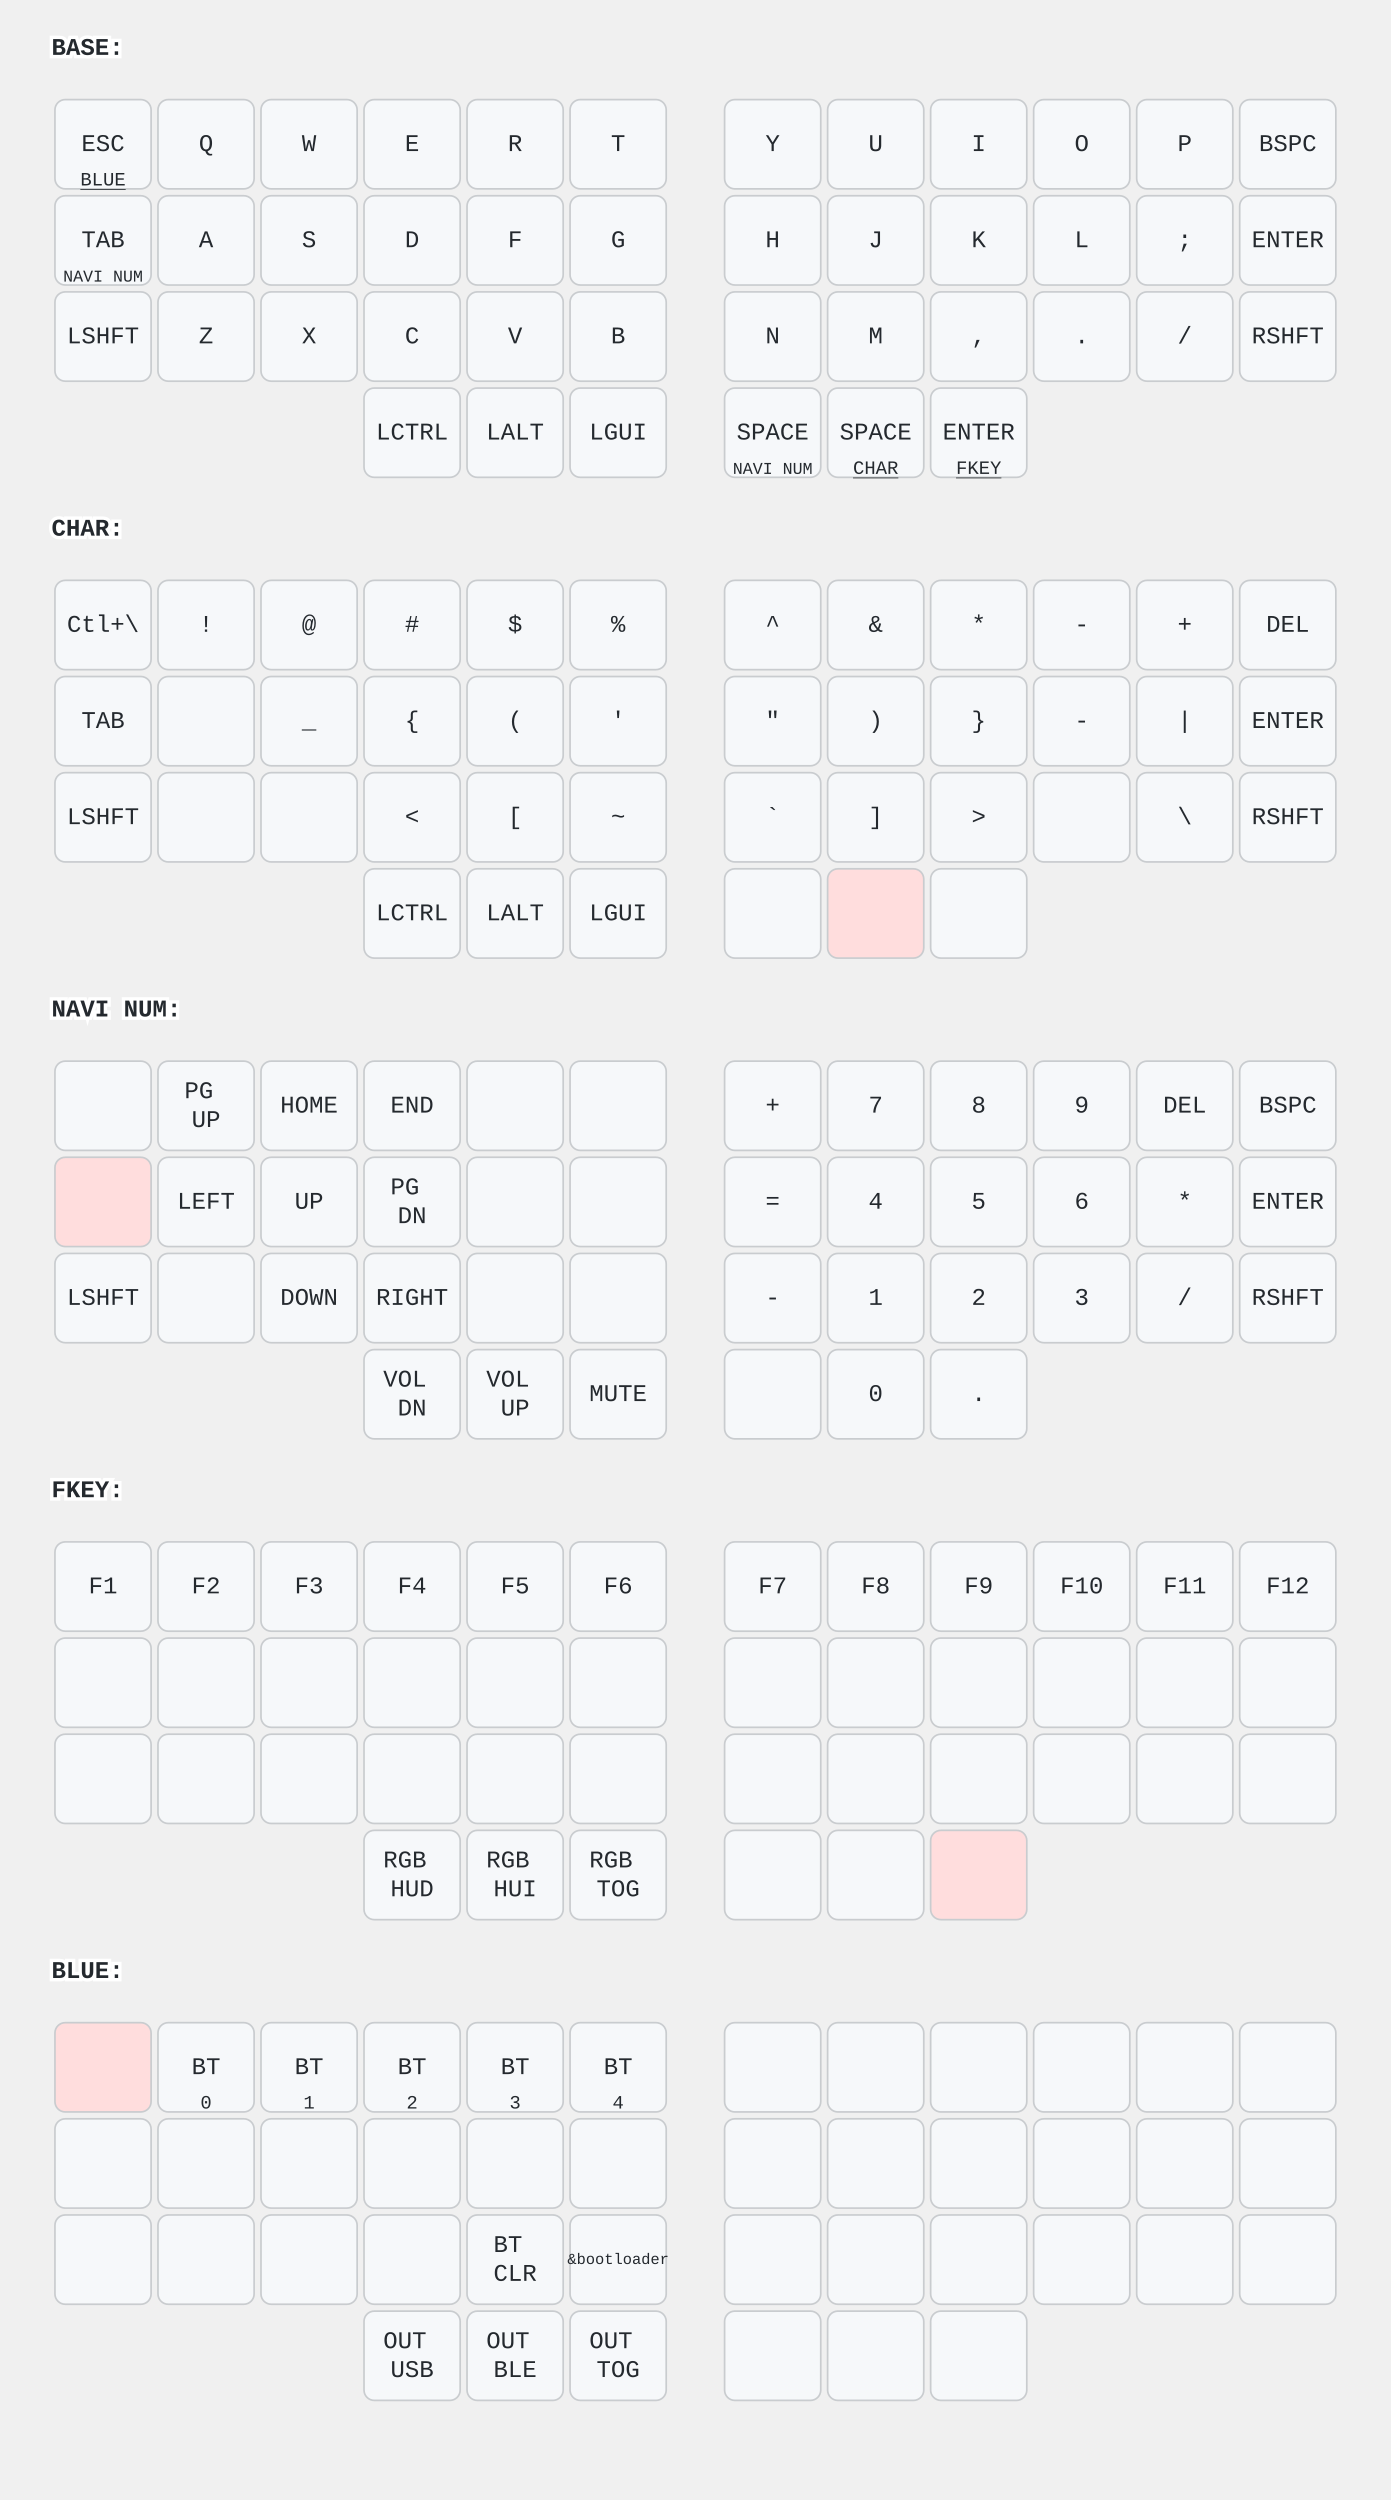
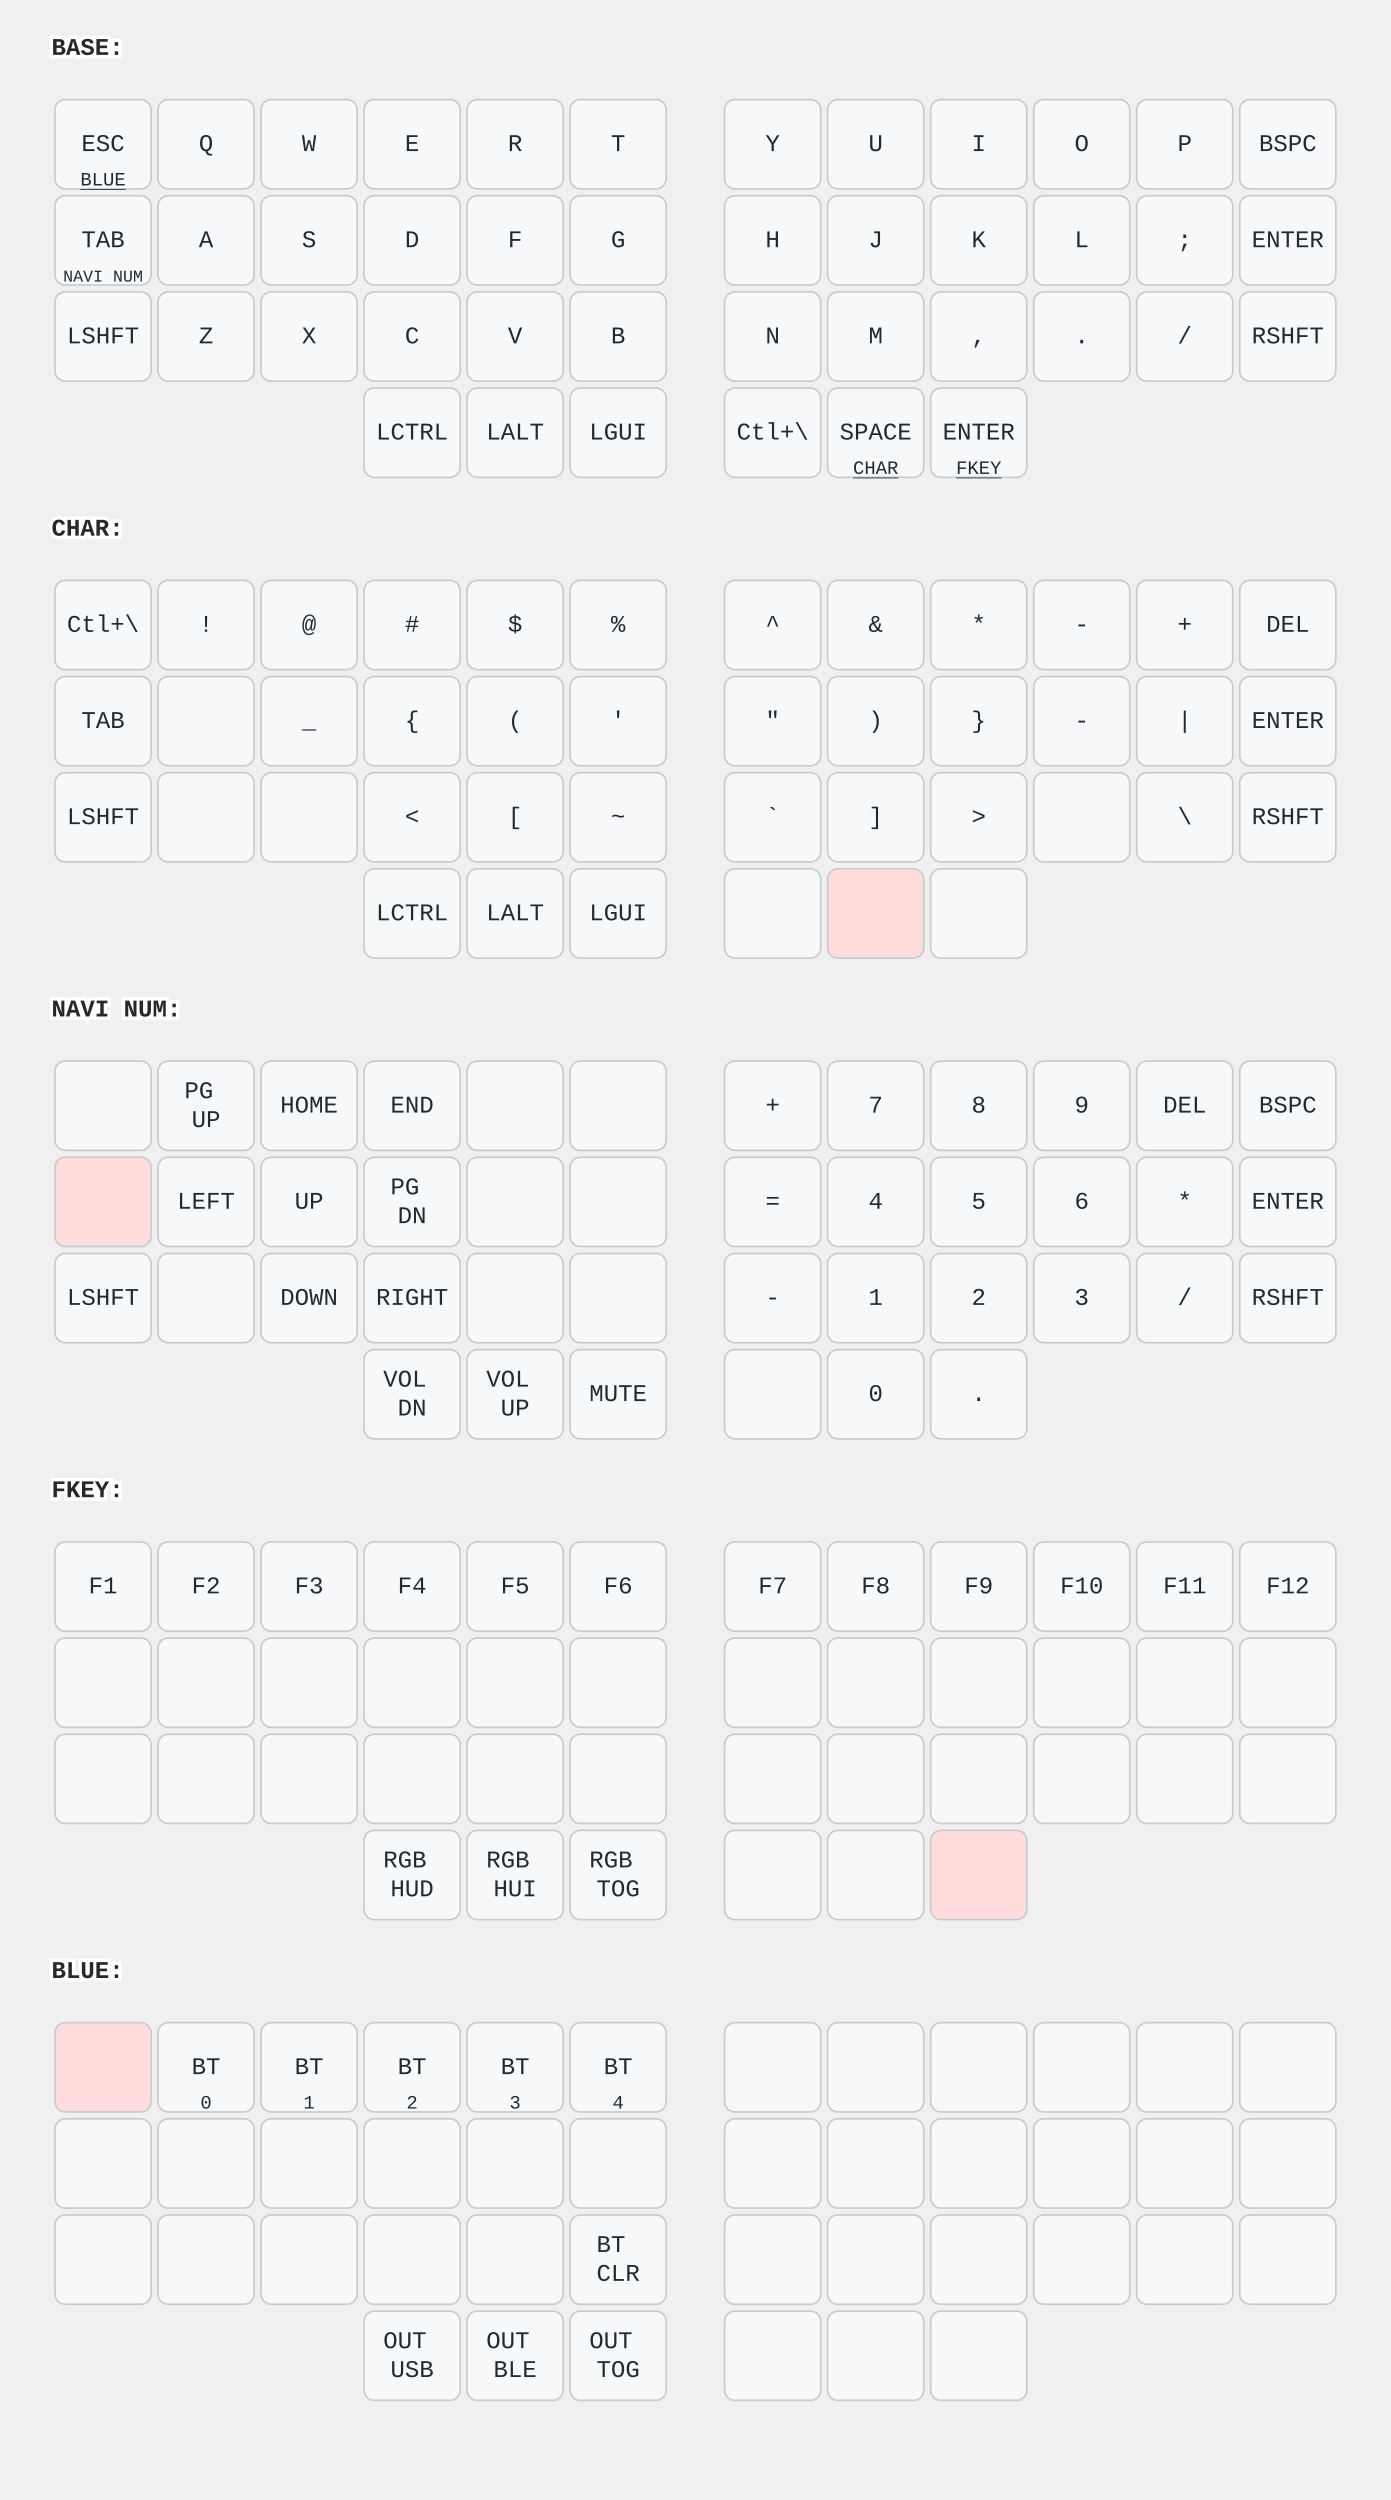
<svg xmlns="http://www.w3.org/2000/svg" width="810" height="1456" viewBox="0 0 810 1456" class="keymap">
  <style>/* inherit to force styles through use tags */
svg path {
    fill: inherit;
}

/* font and background color specifications */
svg.keymap {
    font-family: SFMono-Regular,Consolas,Liberation Mono,Menlo,monospace;
    font-size: 14px;
    font-kerning: normal;
    text-rendering: optimizeLegibility;
    fill: #24292e;
}

/* default key styling */
rect.key {
    fill: #f6f8fa;
}

rect.key, rect.combo {
    stroke: #c9cccf;
    stroke-width: 1;
}

/* default key side styling, only used is draw_key_sides is set */
rect.side {
    filter: brightness(90%);
}

/* color accent for combo boxes */
rect.combo, rect.combo-separate {
    fill: #cdf;
}

/* color accent for held keys */
rect.held, rect.combo.held {
    fill: #fdd;
}

/* color accent for ghost (optional) keys */
rect.ghost, rect.combo.ghost {
    stroke-dasharray: 4, 4;
    stroke-width: 2;
}

text {
    text-anchor: middle;
    dominant-baseline: middle;
}

/* styling for layer labels */
text.label {
    font-weight: bold;
    text-anchor: start;
    stroke: white;
    stroke-width: 4;
    paint-order: stroke;
}

/* styling for optional footer */
text.footer {
    text-anchor: end;
    dominant-baseline: auto;
    stroke: white;
    stroke-width: 4;
    paint-order: stroke;
}

/* styling for combo tap, and key non-tap label text */
text.combo, text.hold, text.shifted, text.left, text.right, text.tl, text.tr, text.bl, text.br {
    font-size: 11px;
}

text.hold, text.bl, text.br {
    text-anchor: middle;
    dominant-baseline: auto;
}

text.shifted, text.tl, text.tr {
    text-anchor: middle;
    dominant-baseline: hanging;
}

text.left, text.tl, text.bl {
    text-anchor: start;
}

text.right, text.tr, text.br {
    text-anchor: end;
}

text.layer-activator {
    text-decoration: underline;
}

/* styling for hold/shifted label text in combo box */
text.combo.hold, text.combo.shifted, text.combo.left, text.combo.right {
    font-size: 8px;
}

/* lighter symbol for transparent keys */
text.trans {
    fill: #7b7e81;
}

/* styling for combo dendrons */
path.combo {
    stroke-width: 1;
    stroke: gray;
    fill: none;
}

/* Start Tabler Icons Cleanup */
/* cannot use height/width with glyphs */
.icon-tabler &gt; path {
    fill: inherit;
    stroke: inherit;
    stroke-width: 2;
}
/* hide tabler's default box */
.icon-tabler &gt; path[stroke="none"][fill="none"] {
    visibility: hidden;
}
/* End Tabler Icons Cleanup */
</style>
  <g transform="translate(30, 0)" class="layer-BASE">
    <text x="0" y="28" class="label" id="BASE">BASE:</text>
    <g transform="translate(0, 56)">
      <g transform="translate(30, 28)" class="key keypos-0">
        <rect rx="6" ry="6" x="-28" y="-26" width="56" height="52" class="key" />
        <text x="0" y="0" class="key tap">ESC</text>
        <a href="#BLUE">
          <text x="0" y="24" class="key hold layer-activator">BLUE</text>
        </a>
      </g>
      <g transform="translate(90, 28)" class="key keypos-1">
        <rect rx="6" ry="6" x="-28" y="-26" width="56" height="52" class="key" />
        <text x="0" y="0" class="key tap">Q</text>
      </g>
      <g transform="translate(150, 28)" class="key keypos-2">
        <rect rx="6" ry="6" x="-28" y="-26" width="56" height="52" class="key" />
        <text x="0" y="0" class="key tap">W</text>
      </g>
      <g transform="translate(210, 28)" class="key keypos-3">
        <rect rx="6" ry="6" x="-28" y="-26" width="56" height="52" class="key" />
        <text x="0" y="0" class="key tap">E</text>
      </g>
      <g transform="translate(270, 28)" class="key keypos-4">
        <rect rx="6" ry="6" x="-28" y="-26" width="56" height="52" class="key" />
        <text x="0" y="0" class="key tap">R</text>
      </g>
      <g transform="translate(330, 28)" class="key keypos-5">
        <rect rx="6" ry="6" x="-28" y="-26" width="56" height="52" class="key" />
        <text x="0" y="0" class="key tap">T</text>
      </g>
      <g transform="translate(420, 28)" class="key keypos-6">
        <rect rx="6" ry="6" x="-28" y="-26" width="56" height="52" class="key" />
        <text x="0" y="0" class="key tap">Y</text>
      </g>
      <g transform="translate(480, 28)" class="key keypos-7">
        <rect rx="6" ry="6" x="-28" y="-26" width="56" height="52" class="key" />
        <text x="0" y="0" class="key tap">U</text>
      </g>
      <g transform="translate(540, 28)" class="key keypos-8">
        <rect rx="6" ry="6" x="-28" y="-26" width="56" height="52" class="key" />
        <text x="0" y="0" class="key tap">I</text>
      </g>
      <g transform="translate(600, 28)" class="key keypos-9">
        <rect rx="6" ry="6" x="-28" y="-26" width="56" height="52" class="key" />
        <text x="0" y="0" class="key tap">O</text>
      </g>
      <g transform="translate(660, 28)" class="key keypos-10">
        <rect rx="6" ry="6" x="-28" y="-26" width="56" height="52" class="key" />
        <text x="0" y="0" class="key tap">P</text>
      </g>
      <g transform="translate(720, 28)" class="key keypos-11">
        <rect rx="6" ry="6" x="-28" y="-26" width="56" height="52" class="key" />
        <text x="0" y="0" class="key tap">BSPC</text>
      </g>
      <g transform="translate(30, 84)" class="key keypos-12">
        <rect rx="6" ry="6" x="-28" y="-26" width="56" height="52" class="key" />
        <text x="0" y="0" class="key tap">TAB</text>
        <a href="#NAVI-NUM">
          <text x="0" y="24" class="key hold layer-activator">
            <tspan style="font-size: 88%">NAVI NUM</tspan>
          </text>
        </a>
      </g>
      <g transform="translate(90, 84)" class="key keypos-13">
        <rect rx="6" ry="6" x="-28" y="-26" width="56" height="52" class="key" />
        <text x="0" y="0" class="key tap">A</text>
      </g>
      <g transform="translate(150, 84)" class="key keypos-14">
        <rect rx="6" ry="6" x="-28" y="-26" width="56" height="52" class="key" />
        <text x="0" y="0" class="key tap">S</text>
      </g>
      <g transform="translate(210, 84)" class="key keypos-15">
        <rect rx="6" ry="6" x="-28" y="-26" width="56" height="52" class="key" />
        <text x="0" y="0" class="key tap">D</text>
      </g>
      <g transform="translate(270, 84)" class="key keypos-16">
        <rect rx="6" ry="6" x="-28" y="-26" width="56" height="52" class="key" />
        <text x="0" y="0" class="key tap">F</text>
      </g>
      <g transform="translate(330, 84)" class="key keypos-17">
        <rect rx="6" ry="6" x="-28" y="-26" width="56" height="52" class="key" />
        <text x="0" y="0" class="key tap">G</text>
      </g>
      <g transform="translate(420, 84)" class="key keypos-18">
        <rect rx="6" ry="6" x="-28" y="-26" width="56" height="52" class="key" />
        <text x="0" y="0" class="key tap">H</text>
      </g>
      <g transform="translate(480, 84)" class="key keypos-19">
        <rect rx="6" ry="6" x="-28" y="-26" width="56" height="52" class="key" />
        <text x="0" y="0" class="key tap">J</text>
      </g>
      <g transform="translate(540, 84)" class="key keypos-20">
        <rect rx="6" ry="6" x="-28" y="-26" width="56" height="52" class="key" />
        <text x="0" y="0" class="key tap">K</text>
      </g>
      <g transform="translate(600, 84)" class="key keypos-21">
        <rect rx="6" ry="6" x="-28" y="-26" width="56" height="52" class="key" />
        <text x="0" y="0" class="key tap">L</text>
      </g>
      <g transform="translate(660, 84)" class="key keypos-22">
        <rect rx="6" ry="6" x="-28" y="-26" width="56" height="52" class="key" />
        <text x="0" y="0" class="key tap">;</text>
      </g>
      <g transform="translate(720, 84)" class="key keypos-23">
        <rect rx="6" ry="6" x="-28" y="-26" width="56" height="52" class="key" />
        <text x="0" y="0" class="key tap">ENTER</text>
      </g>
      <g transform="translate(30, 140)" class="key keypos-24">
        <rect rx="6" ry="6" x="-28" y="-26" width="56" height="52" class="key" />
        <text x="0" y="0" class="key tap">LSHFT</text>
      </g>
      <g transform="translate(90, 140)" class="key keypos-25">
        <rect rx="6" ry="6" x="-28" y="-26" width="56" height="52" class="key" />
        <text x="0" y="0" class="key tap">Z</text>
      </g>
      <g transform="translate(150, 140)" class="key keypos-26">
        <rect rx="6" ry="6" x="-28" y="-26" width="56" height="52" class="key" />
        <text x="0" y="0" class="key tap">X</text>
      </g>
      <g transform="translate(210, 140)" class="key keypos-27">
        <rect rx="6" ry="6" x="-28" y="-26" width="56" height="52" class="key" />
        <text x="0" y="0" class="key tap">C</text>
      </g>
      <g transform="translate(270, 140)" class="key keypos-28">
        <rect rx="6" ry="6" x="-28" y="-26" width="56" height="52" class="key" />
        <text x="0" y="0" class="key tap">V</text>
      </g>
      <g transform="translate(330, 140)" class="key keypos-29">
        <rect rx="6" ry="6" x="-28" y="-26" width="56" height="52" class="key" />
        <text x="0" y="0" class="key tap">B</text>
      </g>
      <g transform="translate(420, 140)" class="key keypos-30">
        <rect rx="6" ry="6" x="-28" y="-26" width="56" height="52" class="key" />
        <text x="0" y="0" class="key tap">N</text>
      </g>
      <g transform="translate(480, 140)" class="key keypos-31">
        <rect rx="6" ry="6" x="-28" y="-26" width="56" height="52" class="key" />
        <text x="0" y="0" class="key tap">M</text>
      </g>
      <g transform="translate(540, 140)" class="key keypos-32">
        <rect rx="6" ry="6" x="-28" y="-26" width="56" height="52" class="key" />
        <text x="0" y="0" class="key tap">,</text>
      </g>
      <g transform="translate(600, 140)" class="key keypos-33">
        <rect rx="6" ry="6" x="-28" y="-26" width="56" height="52" class="key" />
        <text x="0" y="0" class="key tap">.</text>
      </g>
      <g transform="translate(660, 140)" class="key keypos-34">
        <rect rx="6" ry="6" x="-28" y="-26" width="56" height="52" class="key" />
        <text x="0" y="0" class="key tap">/</text>
      </g>
      <g transform="translate(720, 140)" class="key keypos-35">
        <rect rx="6" ry="6" x="-28" y="-26" width="56" height="52" class="key" />
        <text x="0" y="0" class="key tap">RSHFT</text>
      </g>
      <g transform="translate(210, 196)" class="key keypos-36">
        <rect rx="6" ry="6" x="-28" y="-26" width="56" height="52" class="key" />
        <text x="0" y="0" class="key tap">LCTRL</text>
      </g>
      <g transform="translate(270, 196)" class="key keypos-37">
        <rect rx="6" ry="6" x="-28" y="-26" width="56" height="52" class="key" />
        <text x="0" y="0" class="key tap">LALT</text>
      </g>
      <g transform="translate(330, 196)" class="key keypos-38">
        <rect rx="6" ry="6" x="-28" y="-26" width="56" height="52" class="key" />
        <text x="0" y="0" class="key tap">LGUI</text>
      </g>
      <g transform="translate(420, 196)" class="key keypos-39">
        <rect rx="6" ry="6" x="-28" y="-26" width="56" height="52" class="key" />
-         <text x="0" y="0" class="key tap">SPACE</text>
-         <a href="#NAVI-NUM">
-           <text x="0" y="24" class="key hold layer-activator">
-             <tspan style="font-size: 88%">NAVI NUM</tspan>
-           </text>
-         </a>
+         <text x="0" y="0" class="key tap">Ctl+\</text>
      </g>
      <g transform="translate(480, 196)" class="key keypos-40">
        <rect rx="6" ry="6" x="-28" y="-26" width="56" height="52" class="key" />
        <text x="0" y="0" class="key tap">SPACE</text>
        <a href="#CHAR">
          <text x="0" y="24" class="key hold layer-activator">CHAR</text>
        </a>
      </g>
      <g transform="translate(540, 196)" class="key keypos-41">
        <rect rx="6" ry="6" x="-28" y="-26" width="56" height="52" class="key" />
        <text x="0" y="0" class="key tap">ENTER</text>
        <a href="#FKEY">
          <text x="0" y="24" class="key hold layer-activator">FKEY</text>
        </a>
      </g>
    </g>
  </g>
  <g transform="translate(30, 280)" class="layer-CHAR">
    <text x="0" y="28" class="label" id="CHAR">CHAR:</text>
    <g transform="translate(0, 56)">
      <g transform="translate(30, 28)" class="key keypos-0">
        <rect rx="6" ry="6" x="-28" y="-26" width="56" height="52" class="key" />
        <text x="0" y="0" class="key tap">Ctl+\</text>
      </g>
      <g transform="translate(90, 28)" class="key keypos-1">
        <rect rx="6" ry="6" x="-28" y="-26" width="56" height="52" class="key" />
        <text x="0" y="0" class="key tap">!</text>
      </g>
      <g transform="translate(150, 28)" class="key keypos-2">
        <rect rx="6" ry="6" x="-28" y="-26" width="56" height="52" class="key" />
        <text x="0" y="0" class="key tap">@</text>
      </g>
      <g transform="translate(210, 28)" class="key keypos-3">
        <rect rx="6" ry="6" x="-28" y="-26" width="56" height="52" class="key" />
        <text x="0" y="0" class="key tap">#</text>
      </g>
      <g transform="translate(270, 28)" class="key keypos-4">
        <rect rx="6" ry="6" x="-28" y="-26" width="56" height="52" class="key" />
        <text x="0" y="0" class="key tap">$</text>
      </g>
      <g transform="translate(330, 28)" class="key keypos-5">
        <rect rx="6" ry="6" x="-28" y="-26" width="56" height="52" class="key" />
        <text x="0" y="0" class="key tap">%</text>
      </g>
      <g transform="translate(420, 28)" class="key keypos-6">
        <rect rx="6" ry="6" x="-28" y="-26" width="56" height="52" class="key" />
        <text x="0" y="0" class="key tap">^</text>
      </g>
      <g transform="translate(480, 28)" class="key keypos-7">
        <rect rx="6" ry="6" x="-28" y="-26" width="56" height="52" class="key" />
        <text x="0" y="0" class="key tap">&amp;</text>
      </g>
      <g transform="translate(540, 28)" class="key keypos-8">
        <rect rx="6" ry="6" x="-28" y="-26" width="56" height="52" class="key" />
        <text x="0" y="0" class="key tap">*</text>
      </g>
      <g transform="translate(600, 28)" class="key keypos-9">
        <rect rx="6" ry="6" x="-28" y="-26" width="56" height="52" class="key" />
        <text x="0" y="0" class="key tap">-</text>
      </g>
      <g transform="translate(660, 28)" class="key keypos-10">
        <rect rx="6" ry="6" x="-28" y="-26" width="56" height="52" class="key" />
        <text x="0" y="0" class="key tap">+</text>
      </g>
      <g transform="translate(720, 28)" class="key keypos-11">
        <rect rx="6" ry="6" x="-28" y="-26" width="56" height="52" class="key" />
        <text x="0" y="0" class="key tap">DEL</text>
      </g>
      <g transform="translate(30, 84)" class="key keypos-12">
        <rect rx="6" ry="6" x="-28" y="-26" width="56" height="52" class="key" />
        <text x="0" y="0" class="key tap">TAB</text>
      </g>
      <g transform="translate(90, 84)" class="key keypos-13">
        <rect rx="6" ry="6" x="-28" y="-26" width="56" height="52" class="key" />
      </g>
      <g transform="translate(150, 84)" class="key keypos-14">
        <rect rx="6" ry="6" x="-28" y="-26" width="56" height="52" class="key" />
        <text x="0" y="0" class="key tap">_</text>
      </g>
      <g transform="translate(210, 84)" class="key keypos-15">
        <rect rx="6" ry="6" x="-28" y="-26" width="56" height="52" class="key" />
        <text x="0" y="0" class="key tap">{</text>
      </g>
      <g transform="translate(270, 84)" class="key keypos-16">
        <rect rx="6" ry="6" x="-28" y="-26" width="56" height="52" class="key" />
        <text x="0" y="0" class="key tap">(</text>
      </g>
      <g transform="translate(330, 84)" class="key keypos-17">
        <rect rx="6" ry="6" x="-28" y="-26" width="56" height="52" class="key" />
        <text x="0" y="0" class="key tap">'</text>
      </g>
      <g transform="translate(420, 84)" class="key keypos-18">
        <rect rx="6" ry="6" x="-28" y="-26" width="56" height="52" class="key" />
        <text x="0" y="0" class="key tap">"</text>
      </g>
      <g transform="translate(480, 84)" class="key keypos-19">
        <rect rx="6" ry="6" x="-28" y="-26" width="56" height="52" class="key" />
        <text x="0" y="0" class="key tap">)</text>
      </g>
      <g transform="translate(540, 84)" class="key keypos-20">
        <rect rx="6" ry="6" x="-28" y="-26" width="56" height="52" class="key" />
        <text x="0" y="0" class="key tap">}</text>
      </g>
      <g transform="translate(600, 84)" class="key keypos-21">
        <rect rx="6" ry="6" x="-28" y="-26" width="56" height="52" class="key" />
        <text x="0" y="0" class="key tap">-</text>
      </g>
      <g transform="translate(660, 84)" class="key keypos-22">
        <rect rx="6" ry="6" x="-28" y="-26" width="56" height="52" class="key" />
        <text x="0" y="0" class="key tap">|</text>
      </g>
      <g transform="translate(720, 84)" class="key keypos-23">
        <rect rx="6" ry="6" x="-28" y="-26" width="56" height="52" class="key" />
        <text x="0" y="0" class="key tap">ENTER</text>
      </g>
      <g transform="translate(30, 140)" class="key keypos-24">
        <rect rx="6" ry="6" x="-28" y="-26" width="56" height="52" class="key" />
        <text x="0" y="0" class="key tap">LSHFT</text>
      </g>
      <g transform="translate(90, 140)" class="key keypos-25">
        <rect rx="6" ry="6" x="-28" y="-26" width="56" height="52" class="key" />
      </g>
      <g transform="translate(150, 140)" class="key keypos-26">
        <rect rx="6" ry="6" x="-28" y="-26" width="56" height="52" class="key" />
      </g>
      <g transform="translate(210, 140)" class="key keypos-27">
        <rect rx="6" ry="6" x="-28" y="-26" width="56" height="52" class="key" />
        <text x="0" y="0" class="key tap">&lt;</text>
      </g>
      <g transform="translate(270, 140)" class="key keypos-28">
        <rect rx="6" ry="6" x="-28" y="-26" width="56" height="52" class="key" />
        <text x="0" y="0" class="key tap">[</text>
      </g>
      <g transform="translate(330, 140)" class="key keypos-29">
        <rect rx="6" ry="6" x="-28" y="-26" width="56" height="52" class="key" />
        <text x="0" y="0" class="key tap">~</text>
      </g>
      <g transform="translate(420, 140)" class="key keypos-30">
        <rect rx="6" ry="6" x="-28" y="-26" width="56" height="52" class="key" />
        <text x="0" y="0" class="key tap">`</text>
      </g>
      <g transform="translate(480, 140)" class="key keypos-31">
        <rect rx="6" ry="6" x="-28" y="-26" width="56" height="52" class="key" />
        <text x="0" y="0" class="key tap">]</text>
      </g>
      <g transform="translate(540, 140)" class="key keypos-32">
        <rect rx="6" ry="6" x="-28" y="-26" width="56" height="52" class="key" />
        <text x="0" y="0" class="key tap">&gt;</text>
      </g>
      <g transform="translate(600, 140)" class="key keypos-33">
        <rect rx="6" ry="6" x="-28" y="-26" width="56" height="52" class="key" />
      </g>
      <g transform="translate(660, 140)" class="key keypos-34">
        <rect rx="6" ry="6" x="-28" y="-26" width="56" height="52" class="key" />
        <text x="0" y="0" class="key tap">\</text>
      </g>
      <g transform="translate(720, 140)" class="key keypos-35">
        <rect rx="6" ry="6" x="-28" y="-26" width="56" height="52" class="key" />
        <text x="0" y="0" class="key tap">RSHFT</text>
      </g>
      <g transform="translate(210, 196)" class="key keypos-36">
        <rect rx="6" ry="6" x="-28" y="-26" width="56" height="52" class="key" />
        <text x="0" y="0" class="key tap">LCTRL</text>
      </g>
      <g transform="translate(270, 196)" class="key keypos-37">
        <rect rx="6" ry="6" x="-28" y="-26" width="56" height="52" class="key" />
        <text x="0" y="0" class="key tap">LALT</text>
      </g>
      <g transform="translate(330, 196)" class="key keypos-38">
        <rect rx="6" ry="6" x="-28" y="-26" width="56" height="52" class="key" />
        <text x="0" y="0" class="key tap">LGUI</text>
      </g>
      <g transform="translate(420, 196)" class="key keypos-39">
        <rect rx="6" ry="6" x="-28" y="-26" width="56" height="52" class="key" />
      </g>
      <g transform="translate(480, 196)" class="key held keypos-40">
        <rect rx="6" ry="6" x="-28" y="-26" width="56" height="52" class="key held" />
      </g>
      <g transform="translate(540, 196)" class="key keypos-41">
        <rect rx="6" ry="6" x="-28" y="-26" width="56" height="52" class="key" />
      </g>
    </g>
  </g>
  <g transform="translate(30, 560)" class="layer-NAVI NUM">
    <text x="0" y="28" class="label" id="NAVI-NUM">NAVI NUM:</text>
    <g transform="translate(0, 56)">
      <g transform="translate(30, 28)" class="key keypos-0">
        <rect rx="6" ry="6" x="-28" y="-26" width="56" height="52" class="key" />
      </g>
      <g transform="translate(90, 28)" class="key keypos-1">
        <rect rx="6" ry="6" x="-28" y="-26" width="56" height="52" class="key" />
        <text x="0" y="0" class="key tap">
          <tspan x="0" dy="-0.6em">PG</tspan>
          <tspan x="0" dy="1.2em">UP</tspan>
        </text>
      </g>
      <g transform="translate(150, 28)" class="key keypos-2">
        <rect rx="6" ry="6" x="-28" y="-26" width="56" height="52" class="key" />
        <text x="0" y="0" class="key tap">HOME</text>
      </g>
      <g transform="translate(210, 28)" class="key keypos-3">
        <rect rx="6" ry="6" x="-28" y="-26" width="56" height="52" class="key" />
        <text x="0" y="0" class="key tap">END</text>
      </g>
      <g transform="translate(270, 28)" class="key keypos-4">
        <rect rx="6" ry="6" x="-28" y="-26" width="56" height="52" class="key" />
      </g>
      <g transform="translate(330, 28)" class="key keypos-5">
        <rect rx="6" ry="6" x="-28" y="-26" width="56" height="52" class="key" />
      </g>
      <g transform="translate(420, 28)" class="key keypos-6">
        <rect rx="6" ry="6" x="-28" y="-26" width="56" height="52" class="key" />
        <text x="0" y="0" class="key tap">+</text>
      </g>
      <g transform="translate(480, 28)" class="key keypos-7">
        <rect rx="6" ry="6" x="-28" y="-26" width="56" height="52" class="key" />
        <text x="0" y="0" class="key tap">7</text>
      </g>
      <g transform="translate(540, 28)" class="key keypos-8">
        <rect rx="6" ry="6" x="-28" y="-26" width="56" height="52" class="key" />
        <text x="0" y="0" class="key tap">8</text>
      </g>
      <g transform="translate(600, 28)" class="key keypos-9">
        <rect rx="6" ry="6" x="-28" y="-26" width="56" height="52" class="key" />
        <text x="0" y="0" class="key tap">9</text>
      </g>
      <g transform="translate(660, 28)" class="key keypos-10">
        <rect rx="6" ry="6" x="-28" y="-26" width="56" height="52" class="key" />
        <text x="0" y="0" class="key tap">DEL</text>
      </g>
      <g transform="translate(720, 28)" class="key keypos-11">
        <rect rx="6" ry="6" x="-28" y="-26" width="56" height="52" class="key" />
        <text x="0" y="0" class="key tap">BSPC</text>
      </g>
      <g transform="translate(30, 84)" class="key held keypos-12">
        <rect rx="6" ry="6" x="-28" y="-26" width="56" height="52" class="key held" />
      </g>
      <g transform="translate(90, 84)" class="key keypos-13">
        <rect rx="6" ry="6" x="-28" y="-26" width="56" height="52" class="key" />
        <text x="0" y="0" class="key tap">LEFT</text>
      </g>
      <g transform="translate(150, 84)" class="key keypos-14">
        <rect rx="6" ry="6" x="-28" y="-26" width="56" height="52" class="key" />
        <text x="0" y="0" class="key tap">UP</text>
      </g>
      <g transform="translate(210, 84)" class="key keypos-15">
        <rect rx="6" ry="6" x="-28" y="-26" width="56" height="52" class="key" />
        <text x="0" y="0" class="key tap">
          <tspan x="0" dy="-0.6em">PG</tspan>
          <tspan x="0" dy="1.2em">DN</tspan>
        </text>
      </g>
      <g transform="translate(270, 84)" class="key keypos-16">
        <rect rx="6" ry="6" x="-28" y="-26" width="56" height="52" class="key" />
      </g>
      <g transform="translate(330, 84)" class="key keypos-17">
        <rect rx="6" ry="6" x="-28" y="-26" width="56" height="52" class="key" />
      </g>
      <g transform="translate(420, 84)" class="key keypos-18">
        <rect rx="6" ry="6" x="-28" y="-26" width="56" height="52" class="key" />
        <text x="0" y="0" class="key tap">=</text>
      </g>
      <g transform="translate(480, 84)" class="key keypos-19">
        <rect rx="6" ry="6" x="-28" y="-26" width="56" height="52" class="key" />
        <text x="0" y="0" class="key tap">4</text>
      </g>
      <g transform="translate(540, 84)" class="key keypos-20">
        <rect rx="6" ry="6" x="-28" y="-26" width="56" height="52" class="key" />
        <text x="0" y="0" class="key tap">5</text>
      </g>
      <g transform="translate(600, 84)" class="key keypos-21">
        <rect rx="6" ry="6" x="-28" y="-26" width="56" height="52" class="key" />
        <text x="0" y="0" class="key tap">6</text>
      </g>
      <g transform="translate(660, 84)" class="key keypos-22">
        <rect rx="6" ry="6" x="-28" y="-26" width="56" height="52" class="key" />
        <text x="0" y="0" class="key tap">*</text>
      </g>
      <g transform="translate(720, 84)" class="key keypos-23">
        <rect rx="6" ry="6" x="-28" y="-26" width="56" height="52" class="key" />
        <text x="0" y="0" class="key tap">ENTER</text>
      </g>
      <g transform="translate(30, 140)" class="key keypos-24">
        <rect rx="6" ry="6" x="-28" y="-26" width="56" height="52" class="key" />
        <text x="0" y="0" class="key tap">LSHFT</text>
      </g>
      <g transform="translate(90, 140)" class="key keypos-25">
        <rect rx="6" ry="6" x="-28" y="-26" width="56" height="52" class="key" />
      </g>
      <g transform="translate(150, 140)" class="key keypos-26">
        <rect rx="6" ry="6" x="-28" y="-26" width="56" height="52" class="key" />
        <text x="0" y="0" class="key tap">DOWN</text>
      </g>
      <g transform="translate(210, 140)" class="key keypos-27">
        <rect rx="6" ry="6" x="-28" y="-26" width="56" height="52" class="key" />
        <text x="0" y="0" class="key tap">RIGHT</text>
      </g>
      <g transform="translate(270, 140)" class="key keypos-28">
        <rect rx="6" ry="6" x="-28" y="-26" width="56" height="52" class="key" />
      </g>
      <g transform="translate(330, 140)" class="key keypos-29">
        <rect rx="6" ry="6" x="-28" y="-26" width="56" height="52" class="key" />
      </g>
      <g transform="translate(420, 140)" class="key keypos-30">
        <rect rx="6" ry="6" x="-28" y="-26" width="56" height="52" class="key" />
        <text x="0" y="0" class="key tap">-</text>
      </g>
      <g transform="translate(480, 140)" class="key keypos-31">
        <rect rx="6" ry="6" x="-28" y="-26" width="56" height="52" class="key" />
        <text x="0" y="0" class="key tap">1</text>
      </g>
      <g transform="translate(540, 140)" class="key keypos-32">
        <rect rx="6" ry="6" x="-28" y="-26" width="56" height="52" class="key" />
        <text x="0" y="0" class="key tap">2</text>
      </g>
      <g transform="translate(600, 140)" class="key keypos-33">
        <rect rx="6" ry="6" x="-28" y="-26" width="56" height="52" class="key" />
        <text x="0" y="0" class="key tap">3</text>
      </g>
      <g transform="translate(660, 140)" class="key keypos-34">
        <rect rx="6" ry="6" x="-28" y="-26" width="56" height="52" class="key" />
        <text x="0" y="0" class="key tap">/</text>
      </g>
      <g transform="translate(720, 140)" class="key keypos-35">
        <rect rx="6" ry="6" x="-28" y="-26" width="56" height="52" class="key" />
        <text x="0" y="0" class="key tap">RSHFT</text>
      </g>
      <g transform="translate(210, 196)" class="key keypos-36">
        <rect rx="6" ry="6" x="-28" y="-26" width="56" height="52" class="key" />
        <text x="0" y="0" class="key tap">
          <tspan x="0" dy="-0.6em">VOL</tspan>
          <tspan x="0" dy="1.2em">DN</tspan>
        </text>
      </g>
      <g transform="translate(270, 196)" class="key keypos-37">
        <rect rx="6" ry="6" x="-28" y="-26" width="56" height="52" class="key" />
        <text x="0" y="0" class="key tap">
          <tspan x="0" dy="-0.6em">VOL</tspan>
          <tspan x="0" dy="1.2em">UP</tspan>
        </text>
      </g>
      <g transform="translate(330, 196)" class="key keypos-38">
        <rect rx="6" ry="6" x="-28" y="-26" width="56" height="52" class="key" />
        <text x="0" y="0" class="key tap">MUTE</text>
      </g>
      <g transform="translate(420, 196)" class="key keypos-39">
        <rect rx="6" ry="6" x="-28" y="-26" width="56" height="52" class="key" />
      </g>
      <g transform="translate(480, 196)" class="key keypos-40">
        <rect rx="6" ry="6" x="-28" y="-26" width="56" height="52" class="key" />
        <text x="0" y="0" class="key tap">0</text>
      </g>
      <g transform="translate(540, 196)" class="key keypos-41">
        <rect rx="6" ry="6" x="-28" y="-26" width="56" height="52" class="key" />
        <text x="0" y="0" class="key tap">.</text>
      </g>
    </g>
  </g>
  <g transform="translate(30, 840)" class="layer-FKEY">
    <text x="0" y="28" class="label" id="FKEY">FKEY:</text>
    <g transform="translate(0, 56)">
      <g transform="translate(30, 28)" class="key keypos-0">
        <rect rx="6" ry="6" x="-28" y="-26" width="56" height="52" class="key" />
        <text x="0" y="0" class="key tap">F1</text>
      </g>
      <g transform="translate(90, 28)" class="key keypos-1">
        <rect rx="6" ry="6" x="-28" y="-26" width="56" height="52" class="key" />
        <text x="0" y="0" class="key tap">F2</text>
      </g>
      <g transform="translate(150, 28)" class="key keypos-2">
        <rect rx="6" ry="6" x="-28" y="-26" width="56" height="52" class="key" />
        <text x="0" y="0" class="key tap">F3</text>
      </g>
      <g transform="translate(210, 28)" class="key keypos-3">
        <rect rx="6" ry="6" x="-28" y="-26" width="56" height="52" class="key" />
        <text x="0" y="0" class="key tap">F4</text>
      </g>
      <g transform="translate(270, 28)" class="key keypos-4">
        <rect rx="6" ry="6" x="-28" y="-26" width="56" height="52" class="key" />
        <text x="0" y="0" class="key tap">F5</text>
      </g>
      <g transform="translate(330, 28)" class="key keypos-5">
        <rect rx="6" ry="6" x="-28" y="-26" width="56" height="52" class="key" />
        <text x="0" y="0" class="key tap">F6</text>
      </g>
      <g transform="translate(420, 28)" class="key keypos-6">
        <rect rx="6" ry="6" x="-28" y="-26" width="56" height="52" class="key" />
        <text x="0" y="0" class="key tap">F7</text>
      </g>
      <g transform="translate(480, 28)" class="key keypos-7">
        <rect rx="6" ry="6" x="-28" y="-26" width="56" height="52" class="key" />
        <text x="0" y="0" class="key tap">F8</text>
      </g>
      <g transform="translate(540, 28)" class="key keypos-8">
        <rect rx="6" ry="6" x="-28" y="-26" width="56" height="52" class="key" />
        <text x="0" y="0" class="key tap">F9</text>
      </g>
      <g transform="translate(600, 28)" class="key keypos-9">
        <rect rx="6" ry="6" x="-28" y="-26" width="56" height="52" class="key" />
        <text x="0" y="0" class="key tap">F10</text>
      </g>
      <g transform="translate(660, 28)" class="key keypos-10">
        <rect rx="6" ry="6" x="-28" y="-26" width="56" height="52" class="key" />
        <text x="0" y="0" class="key tap">F11</text>
      </g>
      <g transform="translate(720, 28)" class="key keypos-11">
        <rect rx="6" ry="6" x="-28" y="-26" width="56" height="52" class="key" />
        <text x="0" y="0" class="key tap">F12</text>
      </g>
      <g transform="translate(30, 84)" class="key keypos-12">
        <rect rx="6" ry="6" x="-28" y="-26" width="56" height="52" class="key" />
      </g>
      <g transform="translate(90, 84)" class="key keypos-13">
        <rect rx="6" ry="6" x="-28" y="-26" width="56" height="52" class="key" />
      </g>
      <g transform="translate(150, 84)" class="key keypos-14">
        <rect rx="6" ry="6" x="-28" y="-26" width="56" height="52" class="key" />
      </g>
      <g transform="translate(210, 84)" class="key keypos-15">
        <rect rx="6" ry="6" x="-28" y="-26" width="56" height="52" class="key" />
      </g>
      <g transform="translate(270, 84)" class="key keypos-16">
        <rect rx="6" ry="6" x="-28" y="-26" width="56" height="52" class="key" />
      </g>
      <g transform="translate(330, 84)" class="key keypos-17">
        <rect rx="6" ry="6" x="-28" y="-26" width="56" height="52" class="key" />
      </g>
      <g transform="translate(420, 84)" class="key keypos-18">
        <rect rx="6" ry="6" x="-28" y="-26" width="56" height="52" class="key" />
      </g>
      <g transform="translate(480, 84)" class="key keypos-19">
        <rect rx="6" ry="6" x="-28" y="-26" width="56" height="52" class="key" />
      </g>
      <g transform="translate(540, 84)" class="key keypos-20">
        <rect rx="6" ry="6" x="-28" y="-26" width="56" height="52" class="key" />
      </g>
      <g transform="translate(600, 84)" class="key keypos-21">
        <rect rx="6" ry="6" x="-28" y="-26" width="56" height="52" class="key" />
      </g>
      <g transform="translate(660, 84)" class="key keypos-22">
        <rect rx="6" ry="6" x="-28" y="-26" width="56" height="52" class="key" />
      </g>
      <g transform="translate(720, 84)" class="key keypos-23">
        <rect rx="6" ry="6" x="-28" y="-26" width="56" height="52" class="key" />
      </g>
      <g transform="translate(30, 140)" class="key keypos-24">
        <rect rx="6" ry="6" x="-28" y="-26" width="56" height="52" class="key" />
      </g>
      <g transform="translate(90, 140)" class="key keypos-25">
        <rect rx="6" ry="6" x="-28" y="-26" width="56" height="52" class="key" />
      </g>
      <g transform="translate(150, 140)" class="key keypos-26">
        <rect rx="6" ry="6" x="-28" y="-26" width="56" height="52" class="key" />
      </g>
      <g transform="translate(210, 140)" class="key keypos-27">
        <rect rx="6" ry="6" x="-28" y="-26" width="56" height="52" class="key" />
      </g>
      <g transform="translate(270, 140)" class="key keypos-28">
        <rect rx="6" ry="6" x="-28" y="-26" width="56" height="52" class="key" />
      </g>
      <g transform="translate(330, 140)" class="key keypos-29">
        <rect rx="6" ry="6" x="-28" y="-26" width="56" height="52" class="key" />
      </g>
      <g transform="translate(420, 140)" class="key keypos-30">
        <rect rx="6" ry="6" x="-28" y="-26" width="56" height="52" class="key" />
      </g>
      <g transform="translate(480, 140)" class="key keypos-31">
        <rect rx="6" ry="6" x="-28" y="-26" width="56" height="52" class="key" />
      </g>
      <g transform="translate(540, 140)" class="key keypos-32">
        <rect rx="6" ry="6" x="-28" y="-26" width="56" height="52" class="key" />
      </g>
      <g transform="translate(600, 140)" class="key keypos-33">
        <rect rx="6" ry="6" x="-28" y="-26" width="56" height="52" class="key" />
      </g>
      <g transform="translate(660, 140)" class="key keypos-34">
        <rect rx="6" ry="6" x="-28" y="-26" width="56" height="52" class="key" />
      </g>
      <g transform="translate(720, 140)" class="key keypos-35">
        <rect rx="6" ry="6" x="-28" y="-26" width="56" height="52" class="key" />
      </g>
      <g transform="translate(210, 196)" class="key keypos-36">
        <rect rx="6" ry="6" x="-28" y="-26" width="56" height="52" class="key" />
        <text x="0" y="0" class="key tap">
          <tspan x="0" dy="-0.6em">RGB</tspan>
          <tspan x="0" dy="1.2em">HUD</tspan>
        </text>
      </g>
      <g transform="translate(270, 196)" class="key keypos-37">
        <rect rx="6" ry="6" x="-28" y="-26" width="56" height="52" class="key" />
        <text x="0" y="0" class="key tap">
          <tspan x="0" dy="-0.6em">RGB</tspan>
          <tspan x="0" dy="1.2em">HUI</tspan>
        </text>
      </g>
      <g transform="translate(330, 196)" class="key keypos-38">
        <rect rx="6" ry="6" x="-28" y="-26" width="56" height="52" class="key" />
        <text x="0" y="0" class="key tap">
          <tspan x="0" dy="-0.6em">RGB</tspan>
          <tspan x="0" dy="1.2em">TOG</tspan>
        </text>
      </g>
      <g transform="translate(420, 196)" class="key keypos-39">
        <rect rx="6" ry="6" x="-28" y="-26" width="56" height="52" class="key" />
      </g>
      <g transform="translate(480, 196)" class="key keypos-40">
        <rect rx="6" ry="6" x="-28" y="-26" width="56" height="52" class="key" />
      </g>
      <g transform="translate(540, 196)" class="key held keypos-41">
        <rect rx="6" ry="6" x="-28" y="-26" width="56" height="52" class="key held" />
      </g>
    </g>
  </g>
  <g transform="translate(30, 1120)" class="layer-BLUE">
    <text x="0" y="28" class="label" id="BLUE">BLUE:</text>
    <g transform="translate(0, 56)">
      <g transform="translate(30, 28)" class="key held keypos-0">
        <rect rx="6" ry="6" x="-28" y="-26" width="56" height="52" class="key held" />
      </g>
      <g transform="translate(90, 28)" class="key keypos-1">
        <rect rx="6" ry="6" x="-28" y="-26" width="56" height="52" class="key" />
        <text x="0" y="0" class="key tap">BT</text>
        <text x="0" y="24" class="key hold">0</text>
      </g>
      <g transform="translate(150, 28)" class="key keypos-2">
        <rect rx="6" ry="6" x="-28" y="-26" width="56" height="52" class="key" />
        <text x="0" y="0" class="key tap">BT</text>
        <text x="0" y="24" class="key hold">1</text>
      </g>
      <g transform="translate(210, 28)" class="key keypos-3">
        <rect rx="6" ry="6" x="-28" y="-26" width="56" height="52" class="key" />
        <text x="0" y="0" class="key tap">BT</text>
        <text x="0" y="24" class="key hold">2</text>
      </g>
      <g transform="translate(270, 28)" class="key keypos-4">
        <rect rx="6" ry="6" x="-28" y="-26" width="56" height="52" class="key" />
        <text x="0" y="0" class="key tap">BT</text>
        <text x="0" y="24" class="key hold">3</text>
      </g>
      <g transform="translate(330, 28)" class="key keypos-5">
        <rect rx="6" ry="6" x="-28" y="-26" width="56" height="52" class="key" />
        <text x="0" y="0" class="key tap">BT</text>
        <text x="0" y="24" class="key hold">4</text>
      </g>
      <g transform="translate(420, 28)" class="key keypos-6">
        <rect rx="6" ry="6" x="-28" y="-26" width="56" height="52" class="key" />
      </g>
      <g transform="translate(480, 28)" class="key keypos-7">
        <rect rx="6" ry="6" x="-28" y="-26" width="56" height="52" class="key" />
      </g>
      <g transform="translate(540, 28)" class="key keypos-8">
        <rect rx="6" ry="6" x="-28" y="-26" width="56" height="52" class="key" />
      </g>
      <g transform="translate(600, 28)" class="key keypos-9">
        <rect rx="6" ry="6" x="-28" y="-26" width="56" height="52" class="key" />
      </g>
      <g transform="translate(660, 28)" class="key keypos-10">
        <rect rx="6" ry="6" x="-28" y="-26" width="56" height="52" class="key" />
      </g>
      <g transform="translate(720, 28)" class="key keypos-11">
        <rect rx="6" ry="6" x="-28" y="-26" width="56" height="52" class="key" />
      </g>
      <g transform="translate(30, 84)" class="key keypos-12">
        <rect rx="6" ry="6" x="-28" y="-26" width="56" height="52" class="key" />
      </g>
      <g transform="translate(90, 84)" class="key keypos-13">
        <rect rx="6" ry="6" x="-28" y="-26" width="56" height="52" class="key" />
      </g>
      <g transform="translate(150, 84)" class="key keypos-14">
        <rect rx="6" ry="6" x="-28" y="-26" width="56" height="52" class="key" />
      </g>
      <g transform="translate(210, 84)" class="key keypos-15">
        <rect rx="6" ry="6" x="-28" y="-26" width="56" height="52" class="key" />
      </g>
      <g transform="translate(270, 84)" class="key keypos-16">
        <rect rx="6" ry="6" x="-28" y="-26" width="56" height="52" class="key" />
      </g>
      <g transform="translate(330, 84)" class="key keypos-17">
        <rect rx="6" ry="6" x="-28" y="-26" width="56" height="52" class="key" />
      </g>
      <g transform="translate(420, 84)" class="key keypos-18">
        <rect rx="6" ry="6" x="-28" y="-26" width="56" height="52" class="key" />
      </g>
      <g transform="translate(480, 84)" class="key keypos-19">
        <rect rx="6" ry="6" x="-28" y="-26" width="56" height="52" class="key" />
      </g>
      <g transform="translate(540, 84)" class="key keypos-20">
        <rect rx="6" ry="6" x="-28" y="-26" width="56" height="52" class="key" />
      </g>
      <g transform="translate(600, 84)" class="key keypos-21">
        <rect rx="6" ry="6" x="-28" y="-26" width="56" height="52" class="key" />
      </g>
      <g transform="translate(660, 84)" class="key keypos-22">
        <rect rx="6" ry="6" x="-28" y="-26" width="56" height="52" class="key" />
      </g>
      <g transform="translate(720, 84)" class="key keypos-23">
        <rect rx="6" ry="6" x="-28" y="-26" width="56" height="52" class="key" />
      </g>
      <g transform="translate(30, 140)" class="key keypos-24">
        <rect rx="6" ry="6" x="-28" y="-26" width="56" height="52" class="key" />
      </g>
      <g transform="translate(90, 140)" class="key keypos-25">
        <rect rx="6" ry="6" x="-28" y="-26" width="56" height="52" class="key" />
      </g>
      <g transform="translate(150, 140)" class="key keypos-26">
        <rect rx="6" ry="6" x="-28" y="-26" width="56" height="52" class="key" />
      </g>
      <g transform="translate(210, 140)" class="key keypos-27">
        <rect rx="6" ry="6" x="-28" y="-26" width="56" height="52" class="key" />
      </g>
      <g transform="translate(270, 140)" class="key keypos-28">
        <rect rx="6" ry="6" x="-28" y="-26" width="56" height="52" class="key" />
+       </g>
+       <g transform="translate(330, 140)" class="key keypos-29">
+         <rect rx="6" ry="6" x="-28" y="-26" width="56" height="52" class="key" />
        <text x="0" y="0" class="key tap">
          <tspan x="0" dy="-0.6em">BT</tspan>
          <tspan x="0" dy="1.2em">CLR</tspan>
-         </text>
-       </g>
-       <g transform="translate(330, 140)" class="key keypos-29">
-         <rect rx="6" ry="6" x="-28" y="-26" width="56" height="52" class="key" />
-         <text x="0" y="0" class="key tap">
-           <tspan style="font-size: 64%">&amp;bootloader</tspan>
        </text>
      </g>
      <g transform="translate(420, 140)" class="key keypos-30">
        <rect rx="6" ry="6" x="-28" y="-26" width="56" height="52" class="key" />
      </g>
      <g transform="translate(480, 140)" class="key keypos-31">
        <rect rx="6" ry="6" x="-28" y="-26" width="56" height="52" class="key" />
      </g>
      <g transform="translate(540, 140)" class="key keypos-32">
        <rect rx="6" ry="6" x="-28" y="-26" width="56" height="52" class="key" />
      </g>
      <g transform="translate(600, 140)" class="key keypos-33">
        <rect rx="6" ry="6" x="-28" y="-26" width="56" height="52" class="key" />
      </g>
      <g transform="translate(660, 140)" class="key keypos-34">
        <rect rx="6" ry="6" x="-28" y="-26" width="56" height="52" class="key" />
      </g>
      <g transform="translate(720, 140)" class="key keypos-35">
        <rect rx="6" ry="6" x="-28" y="-26" width="56" height="52" class="key" />
      </g>
      <g transform="translate(210, 196)" class="key keypos-36">
        <rect rx="6" ry="6" x="-28" y="-26" width="56" height="52" class="key" />
        <text x="0" y="0" class="key tap">
          <tspan x="0" dy="-0.6em">OUT</tspan>
          <tspan x="0" dy="1.2em">USB</tspan>
        </text>
      </g>
      <g transform="translate(270, 196)" class="key keypos-37">
        <rect rx="6" ry="6" x="-28" y="-26" width="56" height="52" class="key" />
        <text x="0" y="0" class="key tap">
          <tspan x="0" dy="-0.6em">OUT</tspan>
          <tspan x="0" dy="1.2em">BLE</tspan>
        </text>
      </g>
      <g transform="translate(330, 196)" class="key keypos-38">
        <rect rx="6" ry="6" x="-28" y="-26" width="56" height="52" class="key" />
        <text x="0" y="0" class="key tap">
          <tspan x="0" dy="-0.6em">OUT</tspan>
          <tspan x="0" dy="1.2em">TOG</tspan>
        </text>
      </g>
      <g transform="translate(420, 196)" class="key keypos-39">
        <rect rx="6" ry="6" x="-28" y="-26" width="56" height="52" class="key" />
      </g>
      <g transform="translate(480, 196)" class="key keypos-40">
        <rect rx="6" ry="6" x="-28" y="-26" width="56" height="52" class="key" />
      </g>
      <g transform="translate(540, 196)" class="key keypos-41">
        <rect rx="6" ry="6" x="-28" y="-26" width="56" height="52" class="key" />
      </g>
    </g>
  </g>
</svg>
